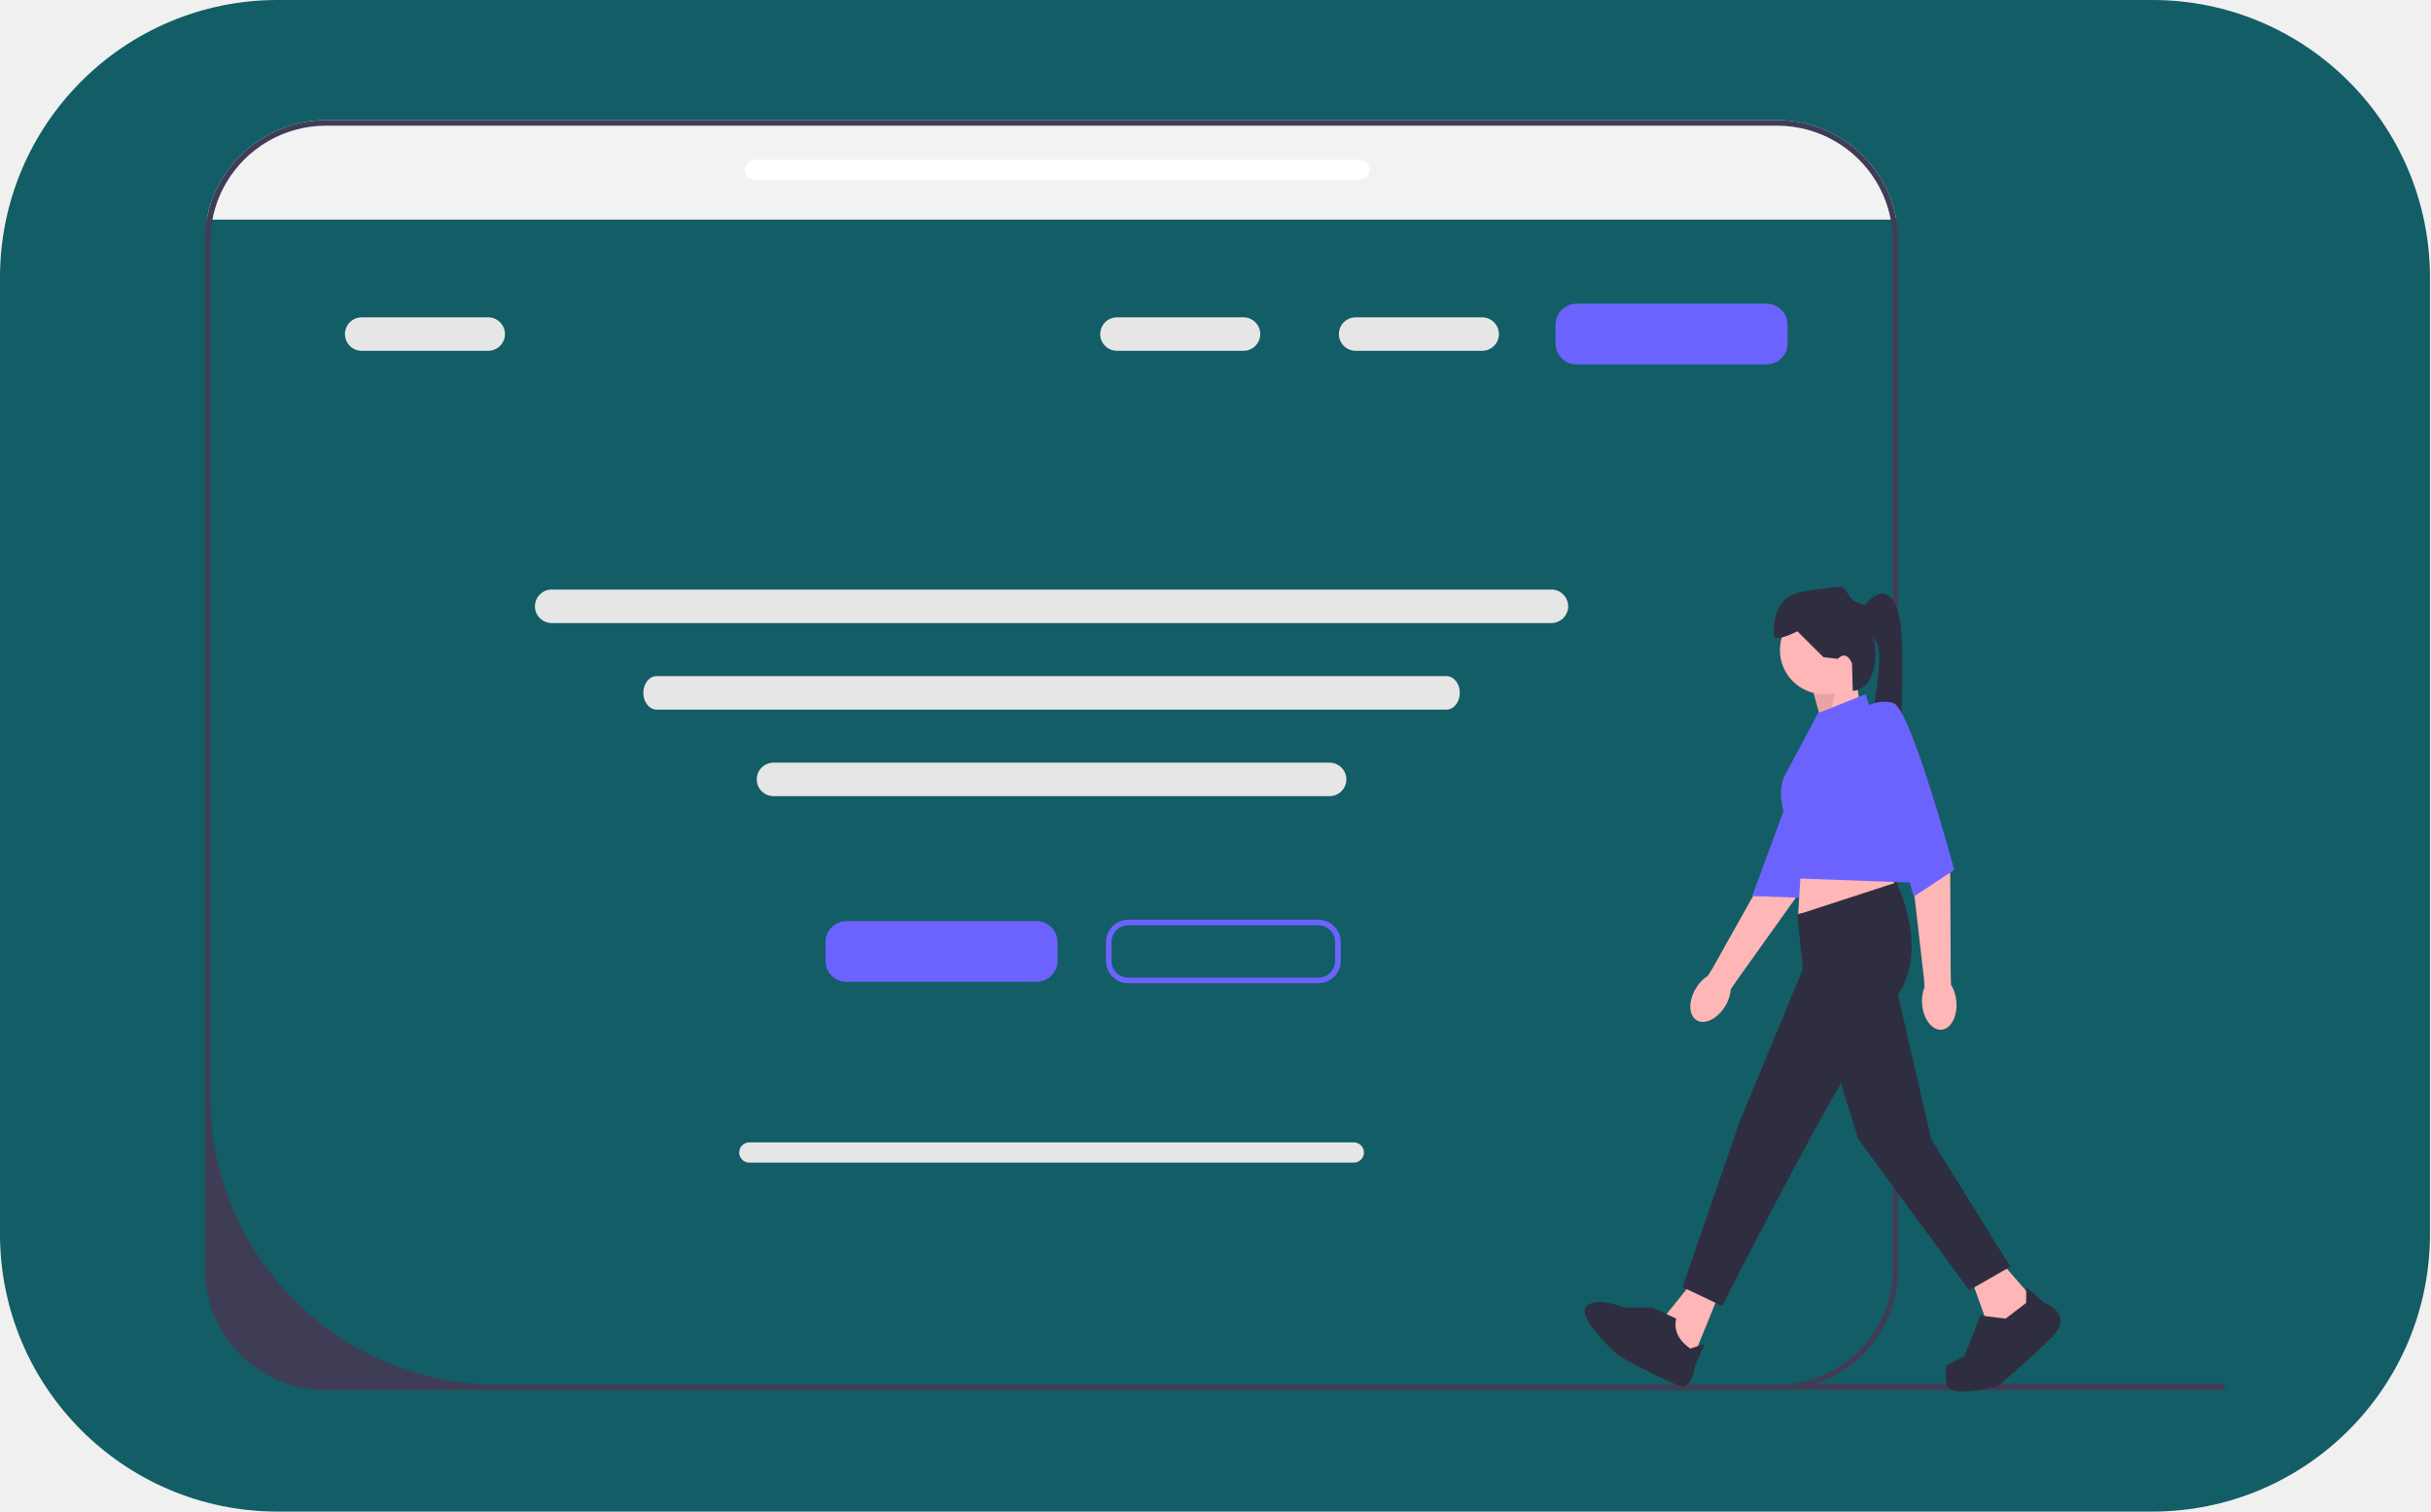
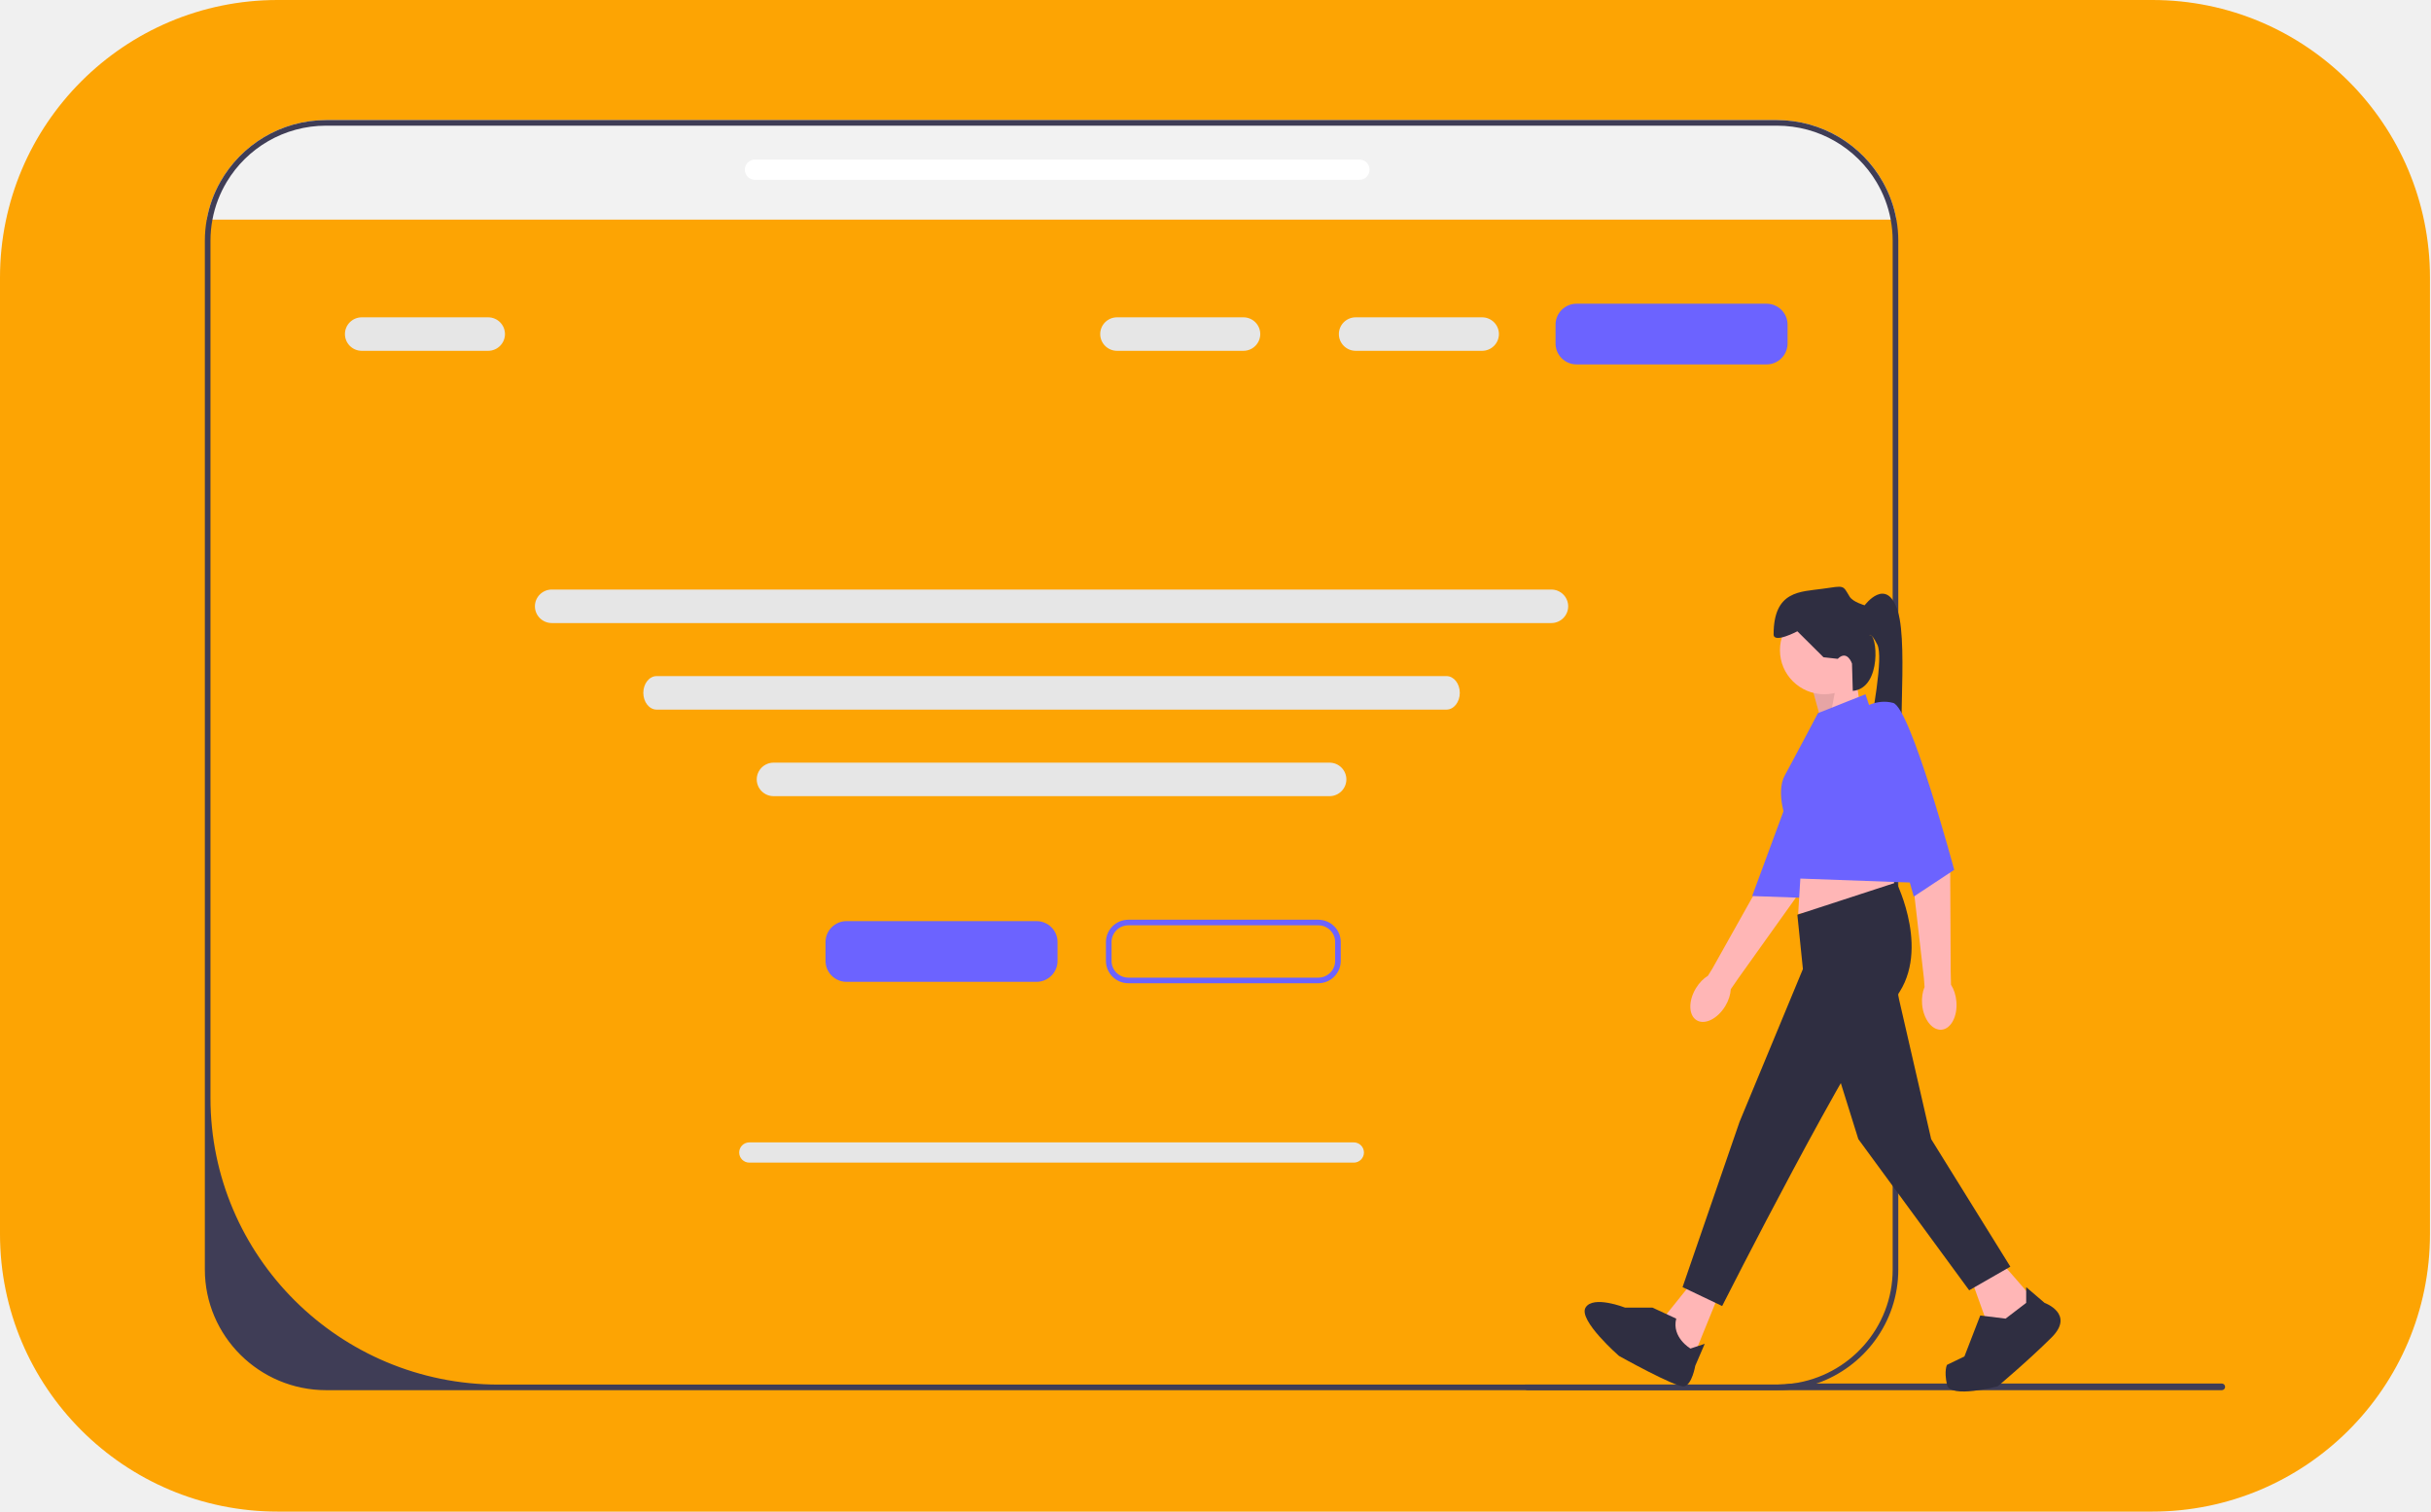
<svg xmlns="http://www.w3.org/2000/svg" width="394" height="245" viewBox="0 0 394 245" fill="none">
-   <rect width="393.832" height="245" rx="45" fill="#135D66" />
+   <rect width="393.832" height="245" rx="45" fill="#FDA403" />
  <g clip-path="url(#clip0_3_65)">
    <path d="M307.357 35.596H33.506C33.893 33.415 34.648 31.351 35.704 29.482C39.076 23.508 45.506 19.463 52.873 19.463H287.989C295.352 19.463 301.787 23.508 305.154 29.482C306.21 31.351 306.97 33.415 307.357 35.596Z" fill="#F2F2F2" />
    <path d="M360.631 224.784C360.631 225.083 360.39 225.323 360.089 225.323H247.557C247.257 225.323 247.016 225.083 247.016 224.784C247.016 224.639 247.07 224.512 247.161 224.417H287.99C288.859 224.417 289.71 224.359 290.547 224.245H360.089C360.39 224.245 360.631 224.485 360.631 224.784Z" fill="#3F3D56" />
    <path d="M234.437 115.014H106.422C105.233 115.014 104.265 113.796 104.265 112.298C104.265 110.801 105.233 109.583 106.422 109.583H234.437C235.627 109.583 236.595 110.801 236.595 112.298C236.595 113.796 235.627 115.014 234.437 115.014Z" fill="#E6E6E6" />
    <path d="M307.357 35.596C306.97 33.415 306.21 31.351 305.154 29.482C301.787 23.508 295.352 19.463 287.989 19.463H52.873C45.506 19.463 39.076 23.508 35.704 29.482C34.648 31.351 33.893 33.415 33.506 35.596C33.306 36.709 33.201 37.854 33.201 39.026V205.759C33.201 216.548 42.025 225.323 52.873 225.323H287.989C290.237 225.323 292.404 224.942 294.419 224.245C302.119 221.594 307.662 214.307 307.662 205.759V39.026C307.662 37.859 307.557 36.709 307.357 35.596ZM306.752 205.759C306.752 215.199 299.698 223.005 290.547 224.245C289.71 224.359 288.859 224.417 287.989 224.417H80.819C55.021 224.417 34.111 203.618 34.111 177.963V39.026C34.111 37.854 34.22 36.709 34.43 35.596C34.839 33.397 35.636 31.337 36.75 29.482C40.022 24.024 46.02 20.368 52.873 20.368H287.989C294.843 20.368 300.84 24.024 304.112 29.482C305.227 31.337 306.024 33.397 306.433 35.596C306.642 36.709 306.752 37.854 306.752 39.026V205.759Z" fill="#3F3D56" />
    <path d="M295.282 117.249L293.742 111.634L300.672 109.082L301.442 114.186L295.282 117.249Z" fill="#FFB6B6" />
    <path opacity="0.1" d="M295.282 117.249L293.742 111.634L297.823 109.922L296.555 116.542L295.282 117.249Z" fill="black" />
    <path d="M274.997 165.372C273.674 164.589 273.604 162.278 274.841 160.209C275.383 159.304 276.085 158.595 276.815 158.15L277.542 156.969L286.735 140.58C286.735 140.58 290.759 125.122 292.397 123.253C294.036 121.384 296.404 121.825 296.404 121.825L298.506 123.681L291.007 145.574L281.753 158.534L280.512 160.338C280.467 161.188 280.176 162.14 279.634 163.045C278.397 165.113 276.321 166.155 274.997 165.372Z" fill="#FFB6B6" />
    <path d="M294.903 115.645C294.903 115.645 297.827 115.533 299.672 117.792C301.517 120.051 291.852 145.51 291.852 145.51L283.98 145.233L294.903 115.645Z" fill="#6C63FF" />
    <path d="M295.667 112.527C299.636 112.527 302.853 109.328 302.853 105.381C302.853 101.434 299.636 98.234 295.667 98.234C291.699 98.234 288.481 101.434 288.481 105.381C288.481 109.328 291.699 112.527 295.667 112.527Z" fill="#FFB6B6" />
    <path d="M278.857 209.132L273.981 221.128L271.158 218.32L270.131 212.96L274.237 207.856L278.857 209.132Z" fill="#FFB6B6" />
    <path d="M324.54 204.793L329.416 210.408L327.107 215.002L321.974 214.237L319.407 207.09L324.54 204.793Z" fill="#FFB6B6" />
    <path d="M292.074 137.795L291.433 148.132L307.345 145.324L306.318 138.944L292.074 137.795Z" fill="#FFB6B6" />
    <path d="M291.304 148.26L307.345 143.027C307.345 143.027 313.248 154.768 306.831 162.17C300.415 169.571 279.114 211.684 279.114 211.684L272.697 208.622L281.937 181.822L292.203 157.065L291.304 148.26Z" fill="#2F2E41" />
    <path d="M306.831 157.831L312.991 184.63L325.823 205.304L319.15 209.132L301.185 184.63L295.282 165.743L306.831 157.831Z" fill="#2F2E41" />
    <path d="M267.821 211.94H263.376C263.376 211.94 258.19 209.898 256.974 211.94C255.759 213.981 262.398 219.772 262.398 219.772C262.398 219.772 271.671 224.956 272.954 224.701C274.237 224.446 274.751 221.383 274.751 221.383L276.29 217.81L273.981 218.576C273.981 218.576 270.901 216.789 271.671 213.726L267.821 211.94Z" fill="#2F2E41" />
    <path d="M328.39 211.174V208.622L331.374 211.174C331.374 211.174 336.346 212.96 332.496 216.789C328.646 220.617 323.77 224.701 323.77 224.701C323.77 224.701 316.071 226.743 315.557 224.446C315.044 222.149 315.557 221.219 315.557 221.219L318.381 219.852L320.947 213.216L325.053 213.726L328.39 211.174Z" fill="#2F2E41" />
    <path d="M297.849 106.785L295.539 106.529L291.304 102.318C291.304 102.318 287.455 104.36 287.455 102.829C287.455 95.682 291.818 95.937 295.411 95.427C299.004 94.916 298.619 94.789 299.774 96.703C300.302 97.579 302.212 98.107 302.212 98.107C302.212 98.107 305.805 93.257 307.601 99.128C309.398 104.998 307.088 123.119 308.885 124.651C310.681 126.182 301.508 127.711 302.502 121.715C303.495 115.718 305.292 106.529 304.265 104.488C303.238 102.446 302.982 102.956 302.982 102.956C304.254 102.44 305.085 111.539 300.288 111.984L300.159 107.55C300.159 107.55 299.389 105.253 297.849 106.785Z" fill="#2F2E41" />
    <path d="M294.641 115.59L302.34 112.527L312.606 143.155L291.484 142.39L289.582 133.249C289.582 133.249 287.725 128.491 289.265 125.683C290.805 122.876 294.641 115.59 294.641 115.59Z" fill="#6C63FF" />
    <path d="M314.676 166.895C313.141 167.026 311.73 165.189 311.522 162.791C311.432 161.741 311.587 160.758 311.919 159.973L311.817 158.593L309.679 139.947C309.679 139.947 305.698 124.694 305.933 122.226C306.169 119.758 306.541 119.102 306.541 119.102L309.336 119.392L316.077 141.528L316.156 157.423L316.205 159.607C316.667 160.324 316.989 161.266 317.079 162.316C317.286 164.714 316.21 166.764 314.676 166.895Z" fill="#FFB6B6" />
    <path d="M301.699 114.952C301.699 114.952 304.008 113.165 306.831 113.931C309.655 114.697 316.726 140.986 316.726 140.986L310.168 145.324L301.699 114.952Z" fill="#6C63FF" />
    <path d="M167.992 159.137H137.205C135.326 159.137 133.797 157.617 133.797 155.748V152.686C133.797 150.818 135.326 149.298 137.205 149.298H167.992C169.871 149.298 171.4 150.818 171.4 152.686V155.748C171.4 157.617 169.871 159.137 167.992 159.137Z" fill="#6C63FF" />
    <path d="M286.308 59.066H255.521C253.642 59.066 252.113 57.545 252.113 55.677V52.615C252.113 50.746 253.642 49.226 255.521 49.226H286.308C288.187 49.226 289.716 50.746 289.716 52.615V55.677C289.716 57.545 288.187 59.066 286.308 59.066Z" fill="#6C63FF" />
    <path d="M213.666 159.364H182.878C180.874 159.364 179.243 157.742 179.243 155.748V152.686C179.243 150.693 180.874 149.072 182.878 149.072H213.666C215.67 149.072 217.301 150.693 217.301 152.686V155.748C217.301 157.742 215.67 159.364 213.666 159.364ZM182.878 149.977C181.376 149.977 180.153 151.192 180.153 152.686V155.748C180.153 157.243 181.376 158.458 182.878 158.458H213.666C215.168 158.458 216.391 157.243 216.391 155.748V152.686C216.391 151.192 215.168 149.977 213.666 149.977H182.878Z" fill="#6C63FF" />
    <path d="M251.431 100.985H89.429C87.923 100.985 86.698 99.767 86.698 98.269C86.698 96.772 87.923 95.554 89.429 95.554H251.431C252.936 95.554 254.161 96.772 254.161 98.269C254.161 99.767 252.936 100.985 251.431 100.985Z" fill="#E6E6E6" />
    <path d="M79.112 56.861H58.634C57.129 56.861 55.904 55.643 55.904 54.146C55.904 52.649 57.129 51.431 58.634 51.431H79.112C80.618 51.431 81.842 52.649 81.842 54.146C81.842 55.643 80.618 56.861 79.112 56.861Z" fill="#E6E6E6" />
    <path d="M201.523 56.861H181.046C179.54 56.861 178.315 55.643 178.315 54.146C178.315 52.649 179.54 51.431 181.046 51.431H201.523C203.029 51.431 204.254 52.649 204.254 54.146C204.254 55.643 203.029 56.861 201.523 56.861Z" fill="#E6E6E6" />
    <path d="M240.204 56.861H219.726C218.22 56.861 216.995 55.643 216.995 54.146C216.995 52.649 218.22 51.431 219.726 51.431H240.204C241.709 51.431 242.934 52.649 242.934 54.146C242.934 55.643 241.709 56.861 240.204 56.861Z" fill="#E6E6E6" />
    <path d="M215.481 129.043H125.379C123.873 129.043 122.648 127.825 122.648 126.327C122.648 124.83 123.873 123.612 125.379 123.612H215.481C216.986 123.612 218.211 124.83 218.211 126.327C218.211 127.825 216.986 129.043 215.481 129.043Z" fill="#E6E6E6" />
    <path d="M219.407 188.442H121.452C120.542 188.442 119.802 187.706 119.802 186.801C119.802 185.895 120.542 185.159 121.452 185.159H219.407C220.317 185.159 221.058 185.895 221.058 186.801C221.058 187.706 220.317 188.442 219.407 188.442Z" fill="#E6E6E6" />
    <path d="M220.319 29.145H122.364C121.454 29.145 120.713 28.409 120.713 27.503C120.713 26.598 121.454 25.862 122.364 25.862H220.319C221.229 25.862 221.97 26.598 221.97 27.503C221.97 28.409 221.229 29.145 220.319 29.145Z" fill="white" />
  </g>
  <defs>
    <clipPath id="clip0_3_65">
      <rect width="327.43" height="206.075" fill="white" transform="translate(33.2009 19.4626)" />
    </clipPath>
  </defs>
</svg>
